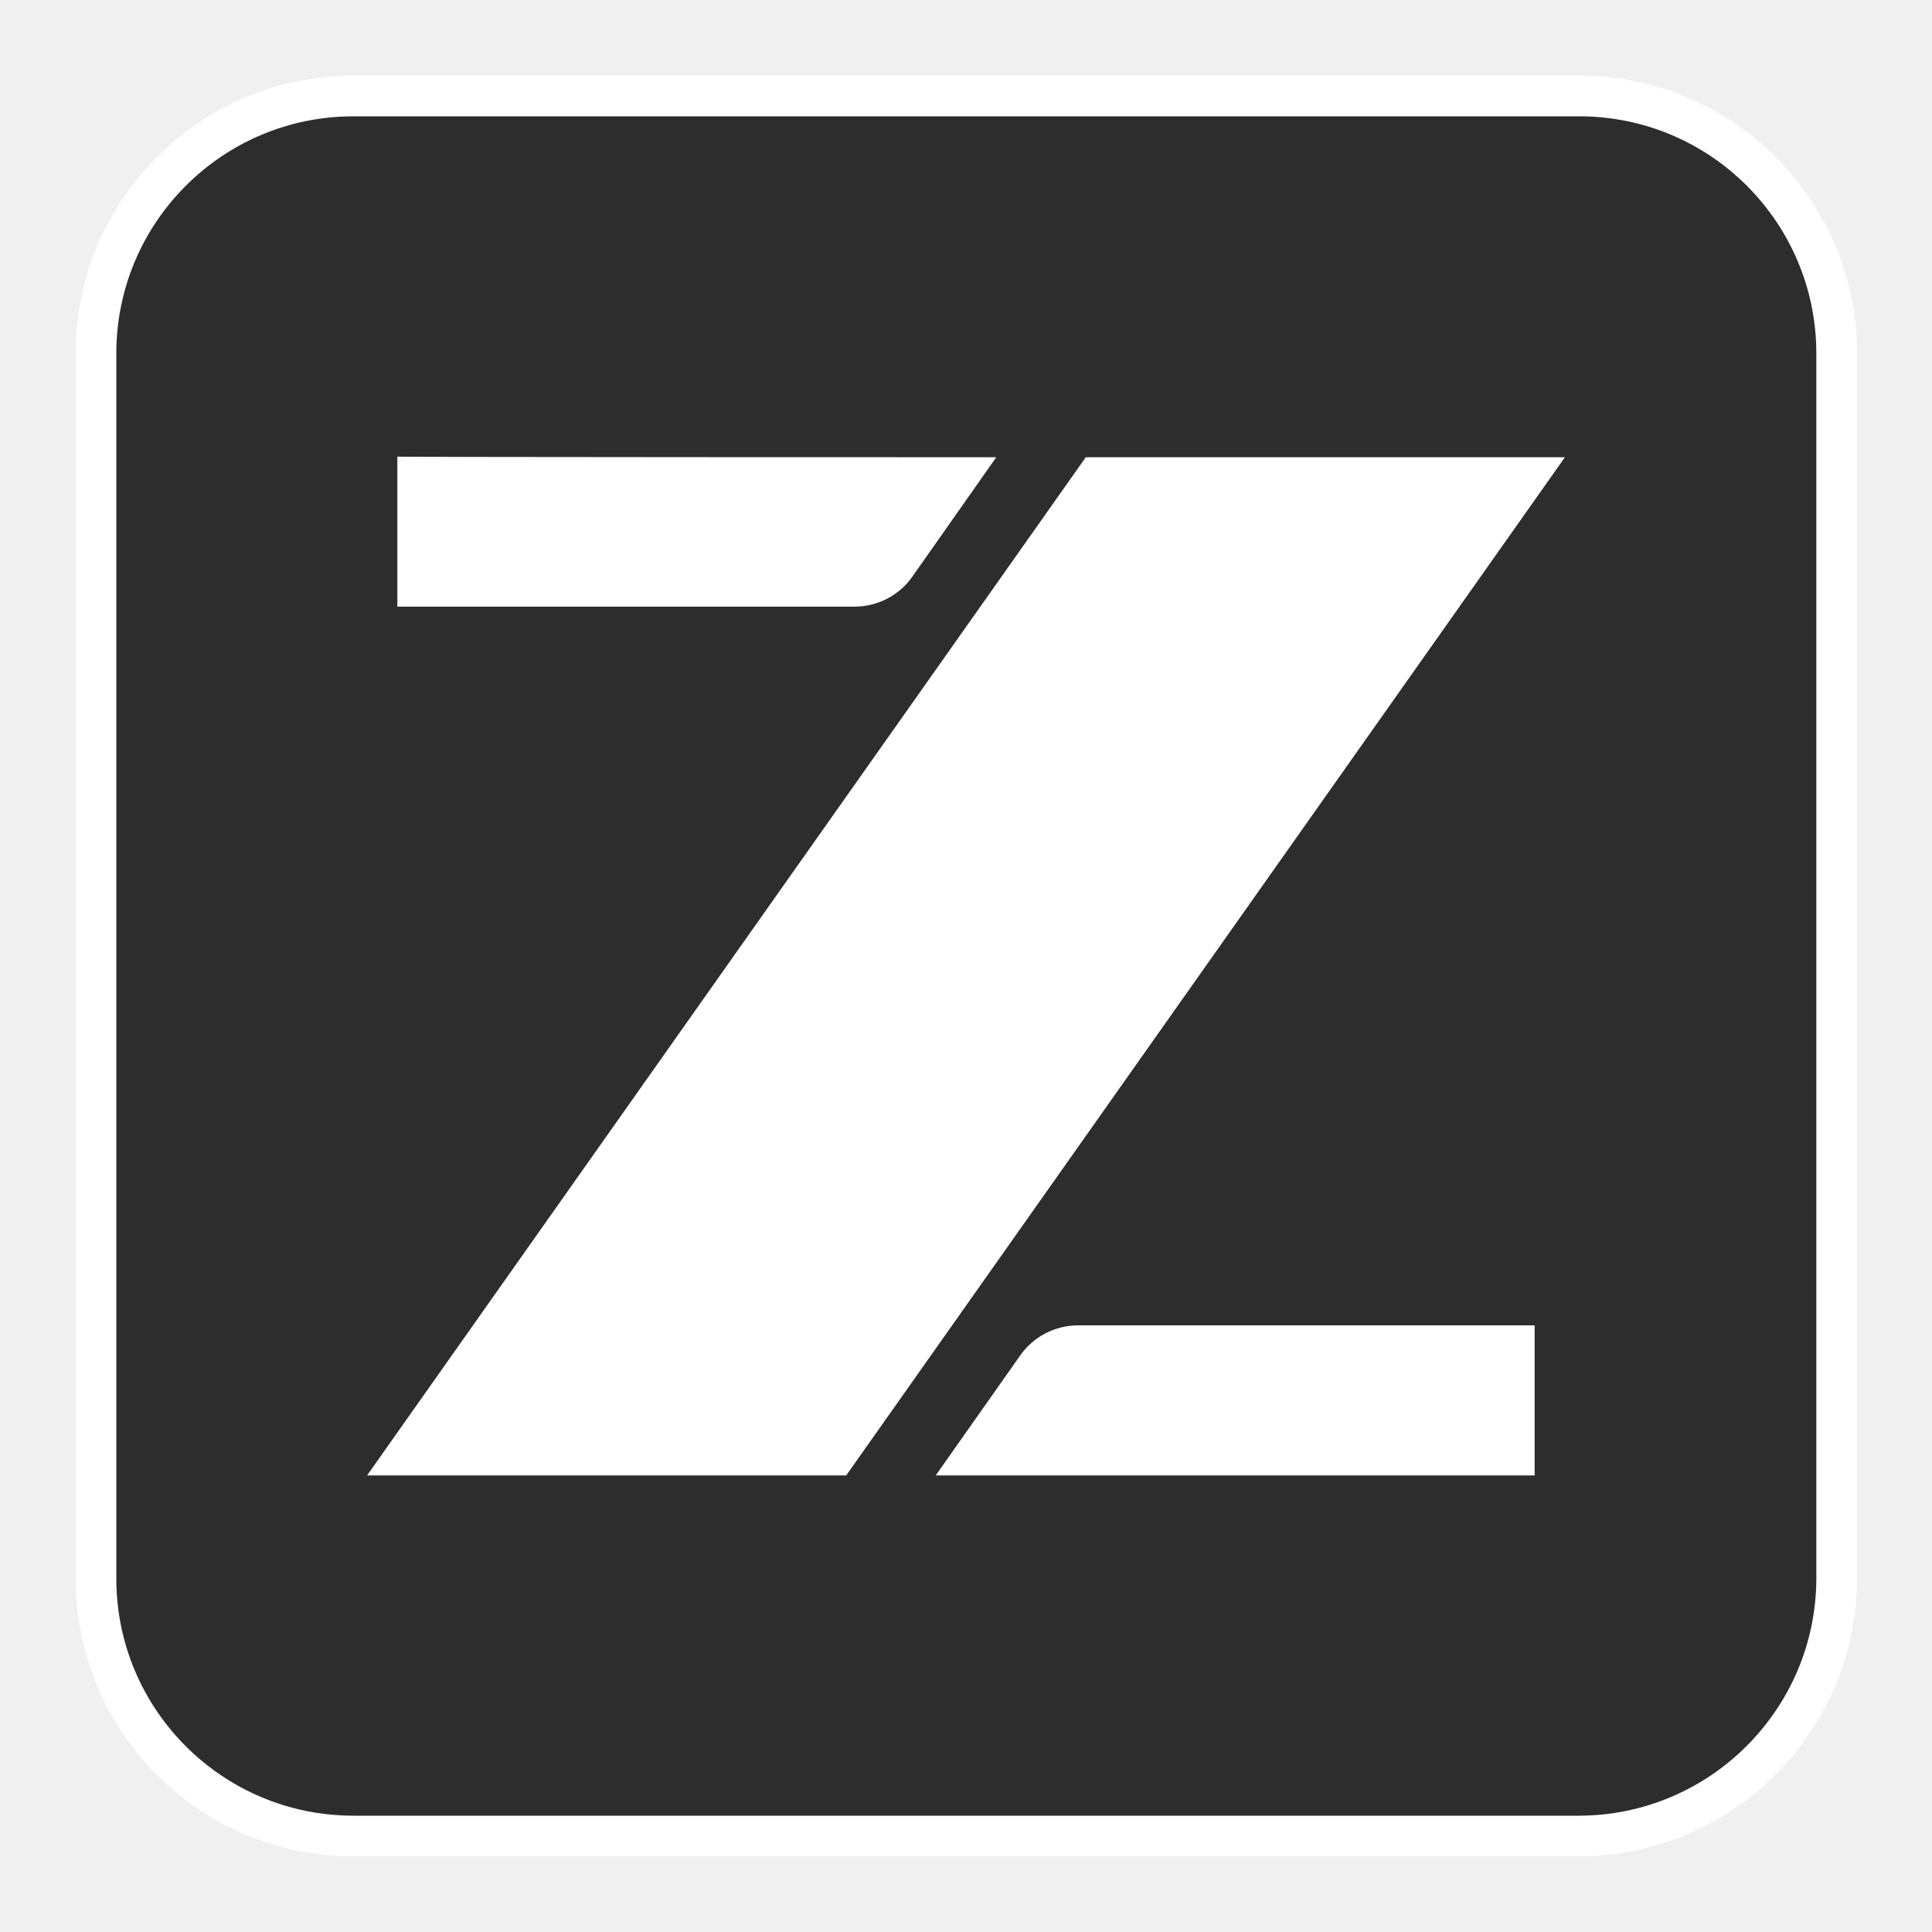
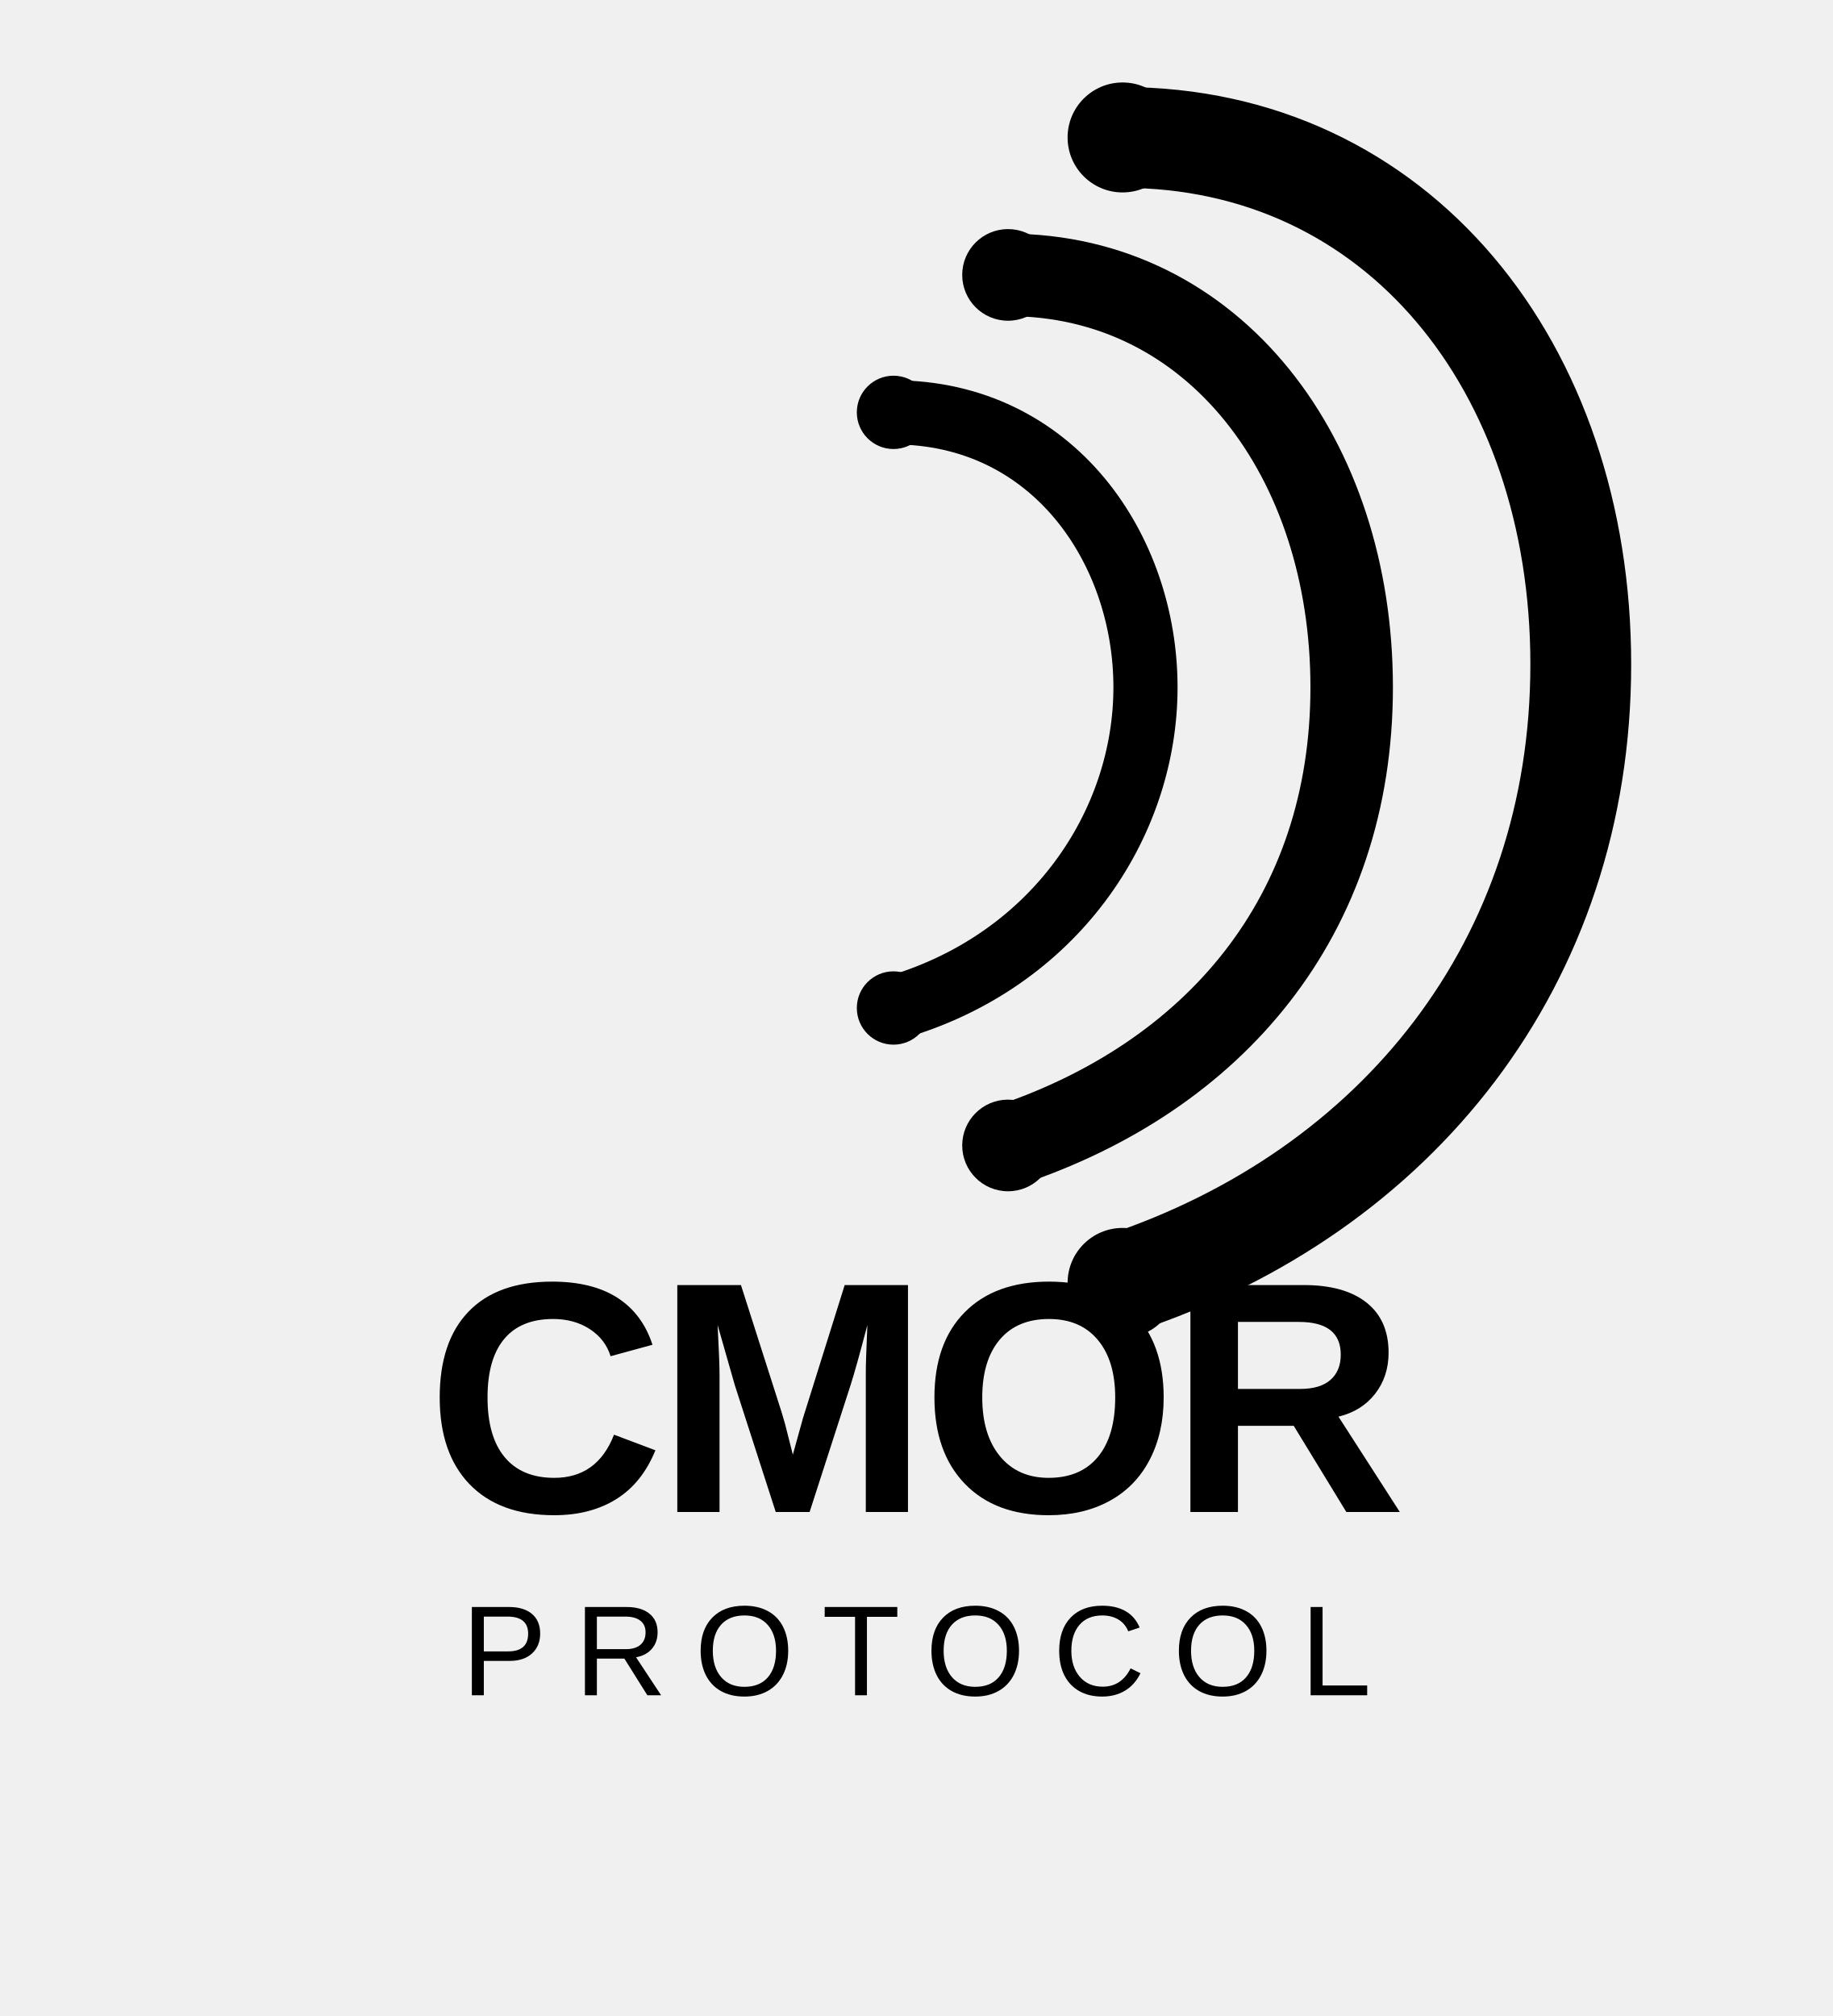
- <svg xmlns="http://www.w3.org/2000/svg" version="1.1" x="0px" y="0px" viewBox="0 0 30 30" style="enable-background:new 0 0 30 30;" xml:space="preserve">
+ <svg xmlns="http://www.w3.org/2000/svg" viewBox="0 0 400 440" width="400" height="440">
  <defs>
-     <style type="text/css">
-     .st194{fill:#2D2D2D;stroke:#FFFFFF;stroke-width:0.632;stroke-miterlimit:10;}
-     .st23{fill:#FFFFFF;}
- 
-     .z-breathe {
-       animation: breathe 2.5s ease-in-out infinite;
-     }
- 
-     @keyframes breathe {
-       0%, 100% { opacity: 0.7; }
-       50% { opacity: 1; }
-     }
-   </style>
+     <style>
+       .logo-element { fill: currentColor; }
+       .logo-stroke-element { stroke: currentColor; fill: none; }
+     </style>
  </defs>
-   <g>
-     <path class="st194" d="M24.51,28.51H5.49c-2.21,0-4-1.79-4-4V5.49c0-2.21,1.79-4,4-4h19.03c2.21,0,4,1.79,4,4v19.03     C28.51,26.72,26.72,28.51,24.51,28.51z" />
-     <g class="z-breathe">
-       <path class="st23" d="M15.47,7.1l-1.3,1.85c-0.2,0.29-0.54,0.47-0.9,0.47h-7.1V7.09C6.16,7.1,15.47,7.1,15.47,7.1z" />
-       <polygon class="st23" points="24.3,7.1 13.14,22.91 5.7,22.91 16.86,7.1" />
-       <path class="st23" d="M14.53,22.91l1.31-1.86c0.2-0.29,0.54-0.47,0.9-0.47h7.09v2.33H14.53z" />
-     </g>
+   <g transform="translate(200, 155)">
+     <path class="logo-stroke-element" d="M 45,-125 C 105,-125 145,-75 145,-10 C 145,55 105,105 45,125" stroke-width="22" stroke-linecap="round" />
+     <path class="logo-stroke-element" d="M 20,-95 C 65,-95 95,-55 95,-5 C 95,45 65,80 20,95" stroke-width="18" stroke-linecap="round" />
+     <path class="logo-stroke-element" d="M -5,-65 C 30,-65 50,-35 50,-5 C 50,25 30,55 -5,65" stroke-width="14" stroke-linecap="round" />
+     <circle class="logo-element" cx="45" cy="-125" r="12" />
+     <circle class="logo-element" cx="20" cy="-95" r="10" />
+     <circle class="logo-element" cx="-5" cy="-65" r="8" />
+     <circle class="logo-element" cx="45" cy="125" r="12" />
+     <circle class="logo-element" cx="20" cy="95" r="10" />
+     <circle class="logo-element" cx="-5" cy="65" r="8" />
  </g>
+   <text x="200" y="330" font-family="'Arial Black', 'Helvetica Neue', Arial, sans-serif" font-size="72" font-weight="900" text-anchor="middle" letter-spacing="-2" class="logo-element">CMOR</text>
+   <text x="200" y="370" font-family="'Arial', 'Helvetica Neue', sans-serif" font-size="28" font-weight="400" text-anchor="middle" letter-spacing="6" class="logo-element">PROTOCOL</text>
</svg>
